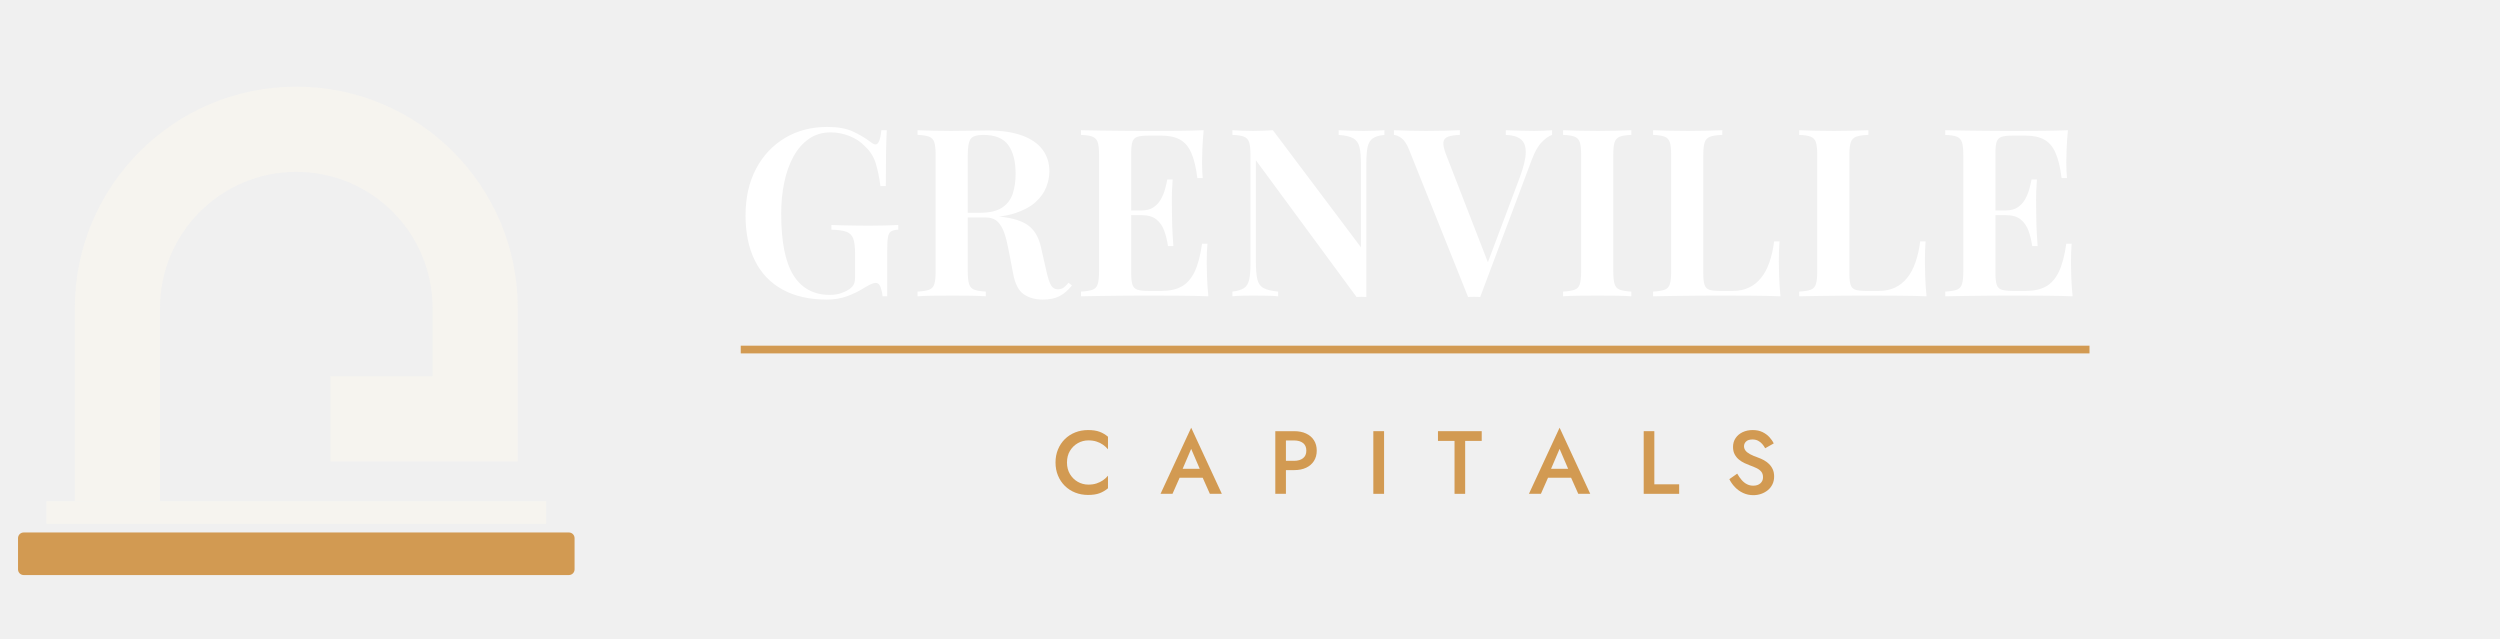
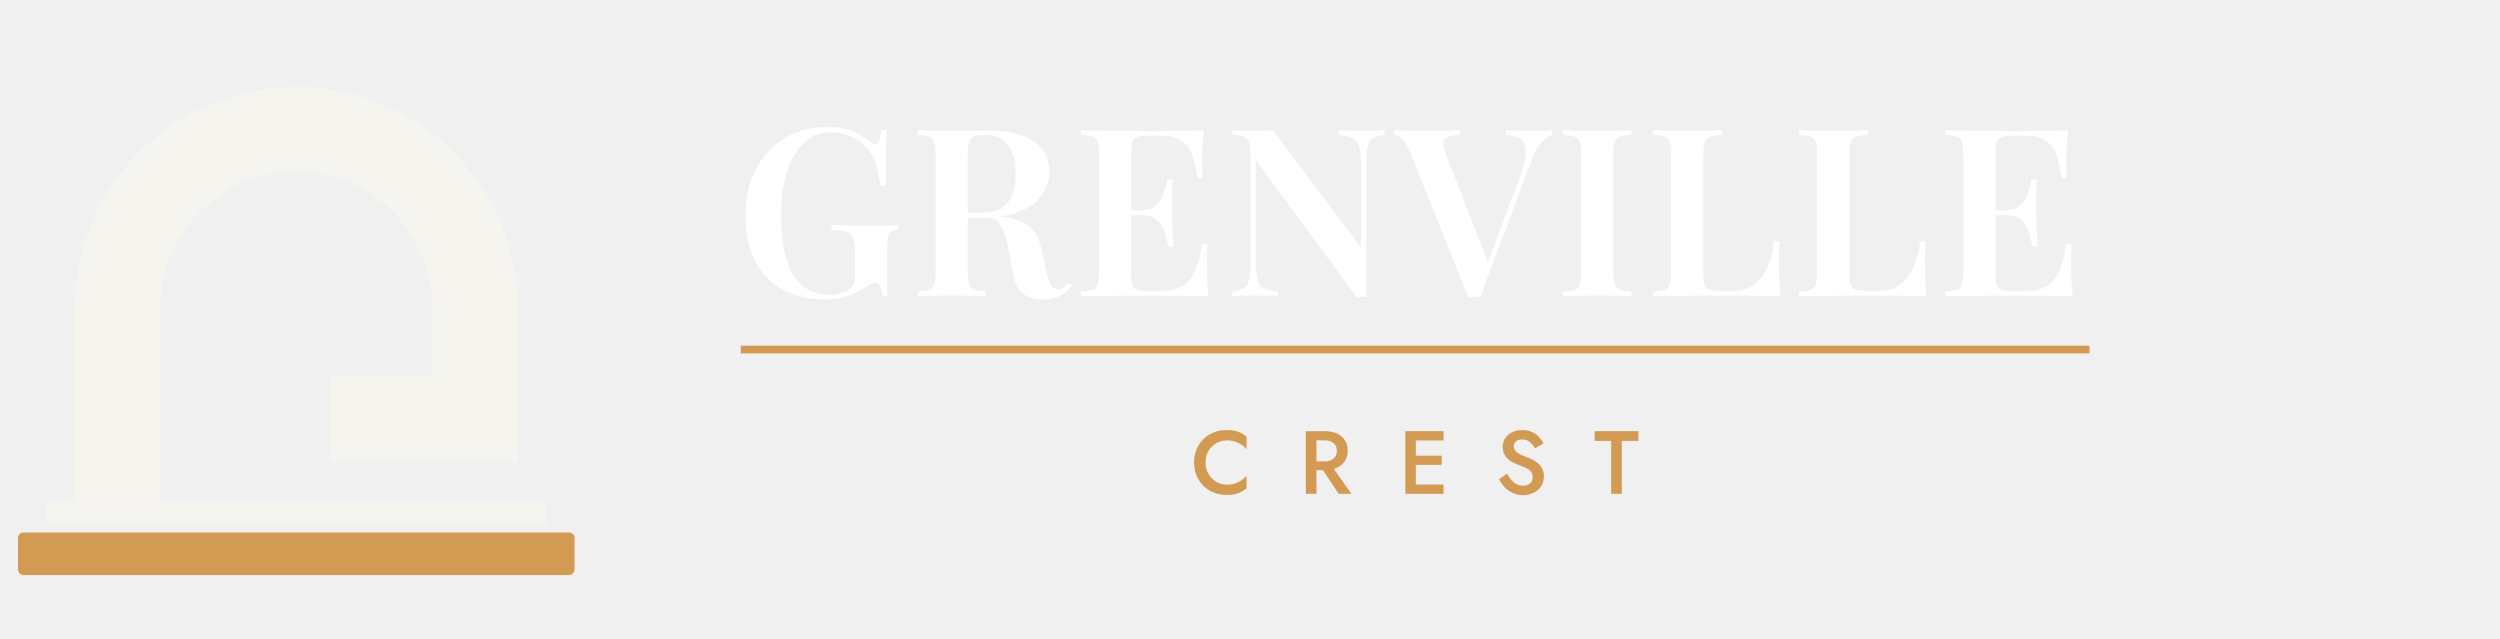
- <svg xmlns="http://www.w3.org/2000/svg" viewBox="0 0 810 207" width="810" height="207" role="img" aria-label="Grenville Capitals">
+ <svg xmlns="http://www.w3.org/2000/svg" viewBox="0 0 810 207" width="810" height="207" role="img" aria-label="Grenville Crest">
  <g transform="translate(4,6) scale(0.92)">
    <path d="M 22 170 L 22 102 A 78 78 0 0 1 178 102 L 178 156 L 112 156 L 112 126 L 148 126 L 148 102 A 48 48 0 0 0 52 102 L 52 170 Z" fill="#f6f4ef" />
    <rect x="12" y="170" width="176" height="8" fill="#f6f4ef" />
    <rect x="2" y="181" width="196" height="15" rx="2" fill="#d29a52" />
  </g>
  <g fill="#ffffff" transform="translate(238,96)">
    <path transform="translate(0.000,0) scale(0.076,-0.076)" d="M395.201 722Q462.201 722 504.201 702.7Q546.202 683.4 580.802 657Q593.001 647.4 600.802 647.4Q619.802 647.4 625.802 708H648.802Q646.802 669.8 645.802 615Q644.802 560.2 644.802 470H621.802Q614.802 524 601.801 566.8Q588.801 609.601 555 640.001Q529.201 667.8 489.801 683.3Q450.402 698.8 410.002 698.8Q356.802 698.8 317.302 671.5Q277.802 644.199 251.402 596.399Q225.002 548.599 211.903 486.099Q198.803 423.599 198.803 352.6Q198.803 172.6 251.202 89.3Q303.602 6 406.001 6Q434 6 454.7 13.5Q475.4 21 488 29.4Q503.799 40.399 508.799 52.099Q513.799 63.799 513.799 82.399V180Q513.799 224.2 505.999 245.8Q498.199 267.4 476.499 275.2Q454.799 283 412.799 284V304Q432.799 303 460.4 302.5Q488 302 518.3 301.5Q548.6 301 573.801 301Q612.801 301 644.901 302.0Q677.002 303 697.802 304V284Q677.802 283 667.602 277.0Q657.402 271 654.102 253.0Q650.802 235 650.802 198V0H630.802Q629.802 17 623.102 37.0Q616.402 57 602.202 57Q595.402 57 586.002 53.6Q576.601 50.2 555.201 37.6Q519.801 15 480.201 0.5Q440.601 -14 394.001 -14Q282.2 -14 204.5 28.7Q126.8 71.4 86.8 151.8Q46.8 232.2 46.8 344.4Q46.8 459.4 91.8 544.0Q136.8 628.6 215.3 675.3Q293.801 722 395.201 722Z" />
    <path transform="translate(56.524,0) scale(0.076,-0.076)" d="M36.4 708Q60.6 707 100 706.0Q139.401 705 178.401 705Q226.601 705 270.801 706.0Q315.001 707 333.401 707Q422.802 707 481.502 685.6Q540.202 664.2 569.302 625.1Q598.403 586 598.403 533Q598.403 500.2 585.203 465.8Q572.002 431.4 539.902 402Q507.802 372.6 452.202 354.3Q396.602 336 311.401 336H215.401V356H301.401Q364.401 356 397.5 378.5Q430.6 401 442.5 438.5Q454.4 476 454.4 522Q454.4 601 423.3 644.5Q392.201 688 316.402 688Q275.202 688 262.802 671.0Q250.402 654 250.402 602V106Q250.402 70 256.202 52.0Q262.002 34 278.502 28.0Q295.002 22 327.402 20V0Q302.002 2 263.101 2.5Q224.201 3 184.401 3Q139.401 3 100 2.5Q60.6 2 36.4 0V20Q69.2 22 85.7 28.0Q102.199 34 107.799 52.0Q113.399 70 113.399 106V602Q113.399 639 107.799 656.5Q102.199 674 85.5 680.5Q68.8 687 36.4 688ZM215.401 353Q262.2 351.4 293.6 348.7Q325 346 347.501 343.8Q370.001 341.6 388.401 339.4Q471.402 330.8 510.502 300.3Q549.603 269.8 562.803 207.8L586.203 105Q595.403 63.8 605.703 46.5Q616.003 29.2 636.003 29.8Q650.203 30.4 659.902 37.6Q669.602 44.8 680.202 57.8L694.402 46Q669.402 15 641.302 0.5Q613.201 -14 570.201 -14Q522 -14 489.2 8.6Q456.4 31.2 444.4 94L425.2 194Q417.4 236.2 406.9 267.9Q396.4 299.6 378.1 317.8Q359.801 336 325.401 336H217.401Z" />
    <path transform="translate(109.476,0) scale(0.076,-0.076)" d="M559.401 708Q555.401 667 553.901 628.599Q552.401 590.199 552.401 569.999Q552.401 550.837 553.401 533.273Q554.401 515.708 555.401 503.999H532.401Q524.001 572.599 506.201 612.299Q488.4 652 457.5 668.5Q426.6 685 378.4 685H323.402Q292.753 685 276.977 679.9Q261.202 674.8 255.802 659.05Q250.402 643.3 250.402 610V98Q250.402 65.6 255.802 49.4Q261.202 33.2 276.977 28.1Q292.753 23 323.402 23H380.401Q431.4 23 465.5 41.8Q499.6 60.6 520.701 104.501Q541.801 148.401 552.401 224.001H575.401Q572.401 193.401 572.401 144.001Q572.401 122.636 573.701 82.718Q575.001 42.8 579.401 0Q528.401 2 464.401 2.5Q400.401 3 350.401 3Q326.558 3 289.166 3.0Q251.775 3 208.423 2.5Q165.071 2 120.636 1.5Q76.2 1 36.4 0V20Q69.2 22 85.657 28.0Q102.114 34 107.757 52.0Q113.399 70 113.399 106V602Q113.399 639 107.706 656.5Q102.012 674 85.406 680.5Q68.8 687 36.4 688V708Q76.385 707 120.692 706.5Q165 706 208.369 705.5Q251.737 705 289.143 705.0Q326.548 705 350.401 705Q396.401 705 454.901 705.5Q513.401 706 559.401 708ZM398.202 366Q398.202 366 398.202 356.0Q398.202 346 398.202 346H220.402Q220.402 346 220.402 356.0Q220.402 366 220.402 366ZM427.202 498Q423.202 441 423.702 411.0Q424.202 381 424.202 356Q424.202 331 425.202 301.0Q426.202 271 430.202 214H407.202Q402.402 248 391.701 278.3Q381.001 308.6 358.301 327.3Q335.601 346 294.001 346V366Q325.001 366 344.701 378.9Q364.401 391.8 376.201 412.4Q388.001 433 394.402 455.7Q400.802 478.4 404.202 498Z" />
    <path transform="translate(158.476,0) scale(0.076,-0.076)" d="M685.201 708V688Q652.801 685 636.101 673.6Q619.401 662.2 613.801 637.599Q608.201 612.999 608.201 567.999V-3Q598.601 -2.2 588.301 -2.2Q578 -2.2 566.4 -3L137.199 579.996V148.002Q137.199 99.601 143.299 73.101Q149.399 46.6 169.699 35.3Q190 24 232.2 20V0Q213.4 2 183.2 2.5Q153 3 126.199 3Q102.4 3 77.9 2.5Q53.4 2 37.2 0V20Q70 24 86.5 34.9Q103 45.8 108.599 70.901Q114.199 96.001 114.199 140.001V602Q114.199 639 108.599 656.5Q103 674 86.3 680.5Q69.6 687 37.2 688V708Q53.4 707 77.9 706.0Q102.4 705 126.199 705Q149.4 705 171 706.0Q192.6 707 209.8 708L585.201 208.803V559.998Q585.201 608.999 579.101 635.199Q573.001 661.4 552.901 673.2Q532.801 685 490.201 688V708Q509.001 707 539.501 706.0Q570.001 705 596.201 705Q621.001 705 645.301 706.0Q669.601 707 685.201 708Z" />
    <path transform="translate(214.392,0) scale(0.076,-0.076)" d="M664.202 708V688Q643.602 681.2 619.901 656.799Q596.201 632.399 576.801 579.799L357.802 -3Q351.802 -2.6 345.202 -2.4Q338.601 -2.2 331.801 -2.2Q325.401 -2.2 318.8 -2.4Q312.2 -2.6 306.2 -3L55 624Q40.4 660.8 22.8 673.9Q5.2 687 -10 688V708Q16.4 707 53.501 706.0Q90.601 705 127.002 705Q170.802 705 209.202 706.0Q247.602 707 271.003 708V688Q238.203 687 220.503 680.4Q202.803 673.8 200.903 656.3Q199.003 638.8 212.403 604L396.002 131.001L376.802 108.401L526.801 507.598Q551.801 575.198 552.001 614.099Q552.201 653 530.201 670Q508.201 687 467.001 688V708Q499.601 707 529.401 706.0Q559.201 705 588.402 705Q612.001 705 630.602 706.0Q649.202 707 664.202 708Z" />
    <path transform="translate(265.672,0) scale(0.076,-0.076)" d="M327.402 708V688Q294.979 687 278.29 680.5Q261.602 674 256.002 656.5Q250.402 639 250.402 602V106Q250.402 70 256.106 52.0Q261.809 34 278.445 28.0Q295.081 22 327.402 20V0Q302.002 2 263.101 2.5Q224.201 3 184.401 3Q139.307 3 99.994 2.5Q60.681 2 36.4 0V20Q69.2 22 85.657 28.0Q102.114 34 107.757 52.0Q113.399 70 113.399 106V602Q113.399 639 107.706 656.5Q102.012 674 85.406 680.5Q68.8 687 36.4 688V708Q60.681 707 99.994 706.0Q139.307 705 184.401 705Q224.201 705 263.101 706.0Q302.002 707 327.402 708Z" />
    <path transform="translate(294.836,0) scale(0.076,-0.076)" d="M331.402 708V688Q297.402 687 279.902 680.5Q262.402 674 256.402 656.5Q250.402 639 250.402 602V98Q250.402 65.6 255.602 49.4Q260.802 33.2 275.702 28.1Q290.602 23 319.401 23H376.4Q415 23 444.7 37Q474.4 51 496.3 77.901Q518.2 104.801 532.001 144.201Q545.801 183.602 552.401 234.001H575.401Q572.401 201.001 572.401 148.001Q572.401 126.201 573.701 85.101Q575.001 44 579.401 0Q528.401 2 464.401 2.5Q400.401 3 350.401 3Q326.401 3 289.101 3.0Q251.801 3 208.4 2.5Q165 2 120.6 1.5Q76.2 1 36.4 0V20Q69.2 22 85.7 28.0Q102.199 34 107.799 52.0Q113.399 70 113.399 106V602Q113.399 639 107.799 656.5Q102.199 674 85.5 680.5Q68.8 687 36.4 688V708Q60.6 707 100 706.0Q139.401 705 184.401 705Q225.401 705 265.302 706.0Q305.202 707 331.402 708Z" />
    <path transform="translate(342.164,0) scale(0.076,-0.076)" d="M331.402 708V688Q297.402 687 279.902 680.5Q262.402 674 256.402 656.5Q250.402 639 250.402 602V98Q250.402 65.6 255.602 49.4Q260.802 33.2 275.702 28.1Q290.602 23 319.401 23H376.4Q415 23 444.7 37Q474.4 51 496.3 77.901Q518.2 104.801 532.001 144.201Q545.801 183.602 552.401 234.001H575.401Q572.401 201.001 572.401 148.001Q572.401 126.201 573.701 85.101Q575.001 44 579.401 0Q528.401 2 464.401 2.5Q400.401 3 350.401 3Q326.401 3 289.101 3.0Q251.801 3 208.4 2.5Q165 2 120.6 1.5Q76.2 1 36.4 0V20Q69.2 22 85.7 28.0Q102.199 34 107.799 52.0Q113.399 70 113.399 106V602Q113.399 639 107.799 656.5Q102.199 674 85.5 680.5Q68.8 687 36.4 688V708Q60.6 707 100 706.0Q139.401 705 184.401 705Q225.401 705 265.302 706.0Q305.202 707 331.402 708Z" />
    <path transform="translate(389.492,0) scale(0.076,-0.076)" d="M559.401 708Q555.401 667 553.901 628.599Q552.401 590.199 552.401 569.999Q552.401 550.837 553.401 533.273Q554.401 515.708 555.401 503.999H532.401Q524.001 572.599 506.201 612.299Q488.4 652 457.5 668.5Q426.6 685 378.4 685H323.402Q292.753 685 276.977 679.9Q261.202 674.8 255.802 659.05Q250.402 643.3 250.402 610V98Q250.402 65.6 255.802 49.4Q261.202 33.2 276.977 28.1Q292.753 23 323.402 23H380.401Q431.4 23 465.5 41.8Q499.6 60.6 520.701 104.501Q541.801 148.401 552.401 224.001H575.401Q572.401 193.401 572.401 144.001Q572.401 122.636 573.701 82.718Q575.001 42.8 579.401 0Q528.401 2 464.401 2.5Q400.401 3 350.401 3Q326.558 3 289.166 3.0Q251.775 3 208.423 2.5Q165.071 2 120.636 1.5Q76.2 1 36.4 0V20Q69.2 22 85.657 28.0Q102.114 34 107.757 52.0Q113.399 70 113.399 106V602Q113.399 639 107.706 656.5Q102.012 674 85.406 680.5Q68.8 687 36.4 688V708Q76.385 707 120.692 706.5Q165 706 208.369 705.5Q251.737 705 289.143 705.0Q326.548 705 350.401 705Q396.401 705 454.901 705.5Q513.401 706 559.401 708ZM398.202 366Q398.202 366 398.202 356.0Q398.202 346 398.202 346H220.402Q220.402 346 220.402 356.0Q220.402 366 220.402 366ZM427.202 498Q423.202 441 423.702 411.0Q424.202 381 424.202 356Q424.202 331 425.202 301.0Q426.202 271 430.202 214H407.202Q402.402 248 391.701 278.3Q381.001 308.6 358.301 327.3Q335.601 346 294.001 346V366Q325.001 366 344.701 378.9Q364.401 391.8 376.201 412.4Q388.001 433 394.402 455.7Q400.802 478.4 404.202 498Z" />
  </g>
  <rect x="240" y="112" width="437.0" height="2.5" fill="#d29a52" />
-   <g fill="#d29a52" transform="translate(340.9,160)">
+   <g fill="#d29a52" transform="translate(385.8,160)">
    <path transform="translate(0.000,0) scale(0.029,-0.029)" d="M165.5 350Q165.5 425 199.0 480.25Q232.5 535.5 286.875 566.25Q341.25 597 405.25 597Q455.25 597 495.375 584.125Q535.5 571.25 567.875 548.625Q600.25 526 623.75 497.5V638Q580.5 674.5 529.375 693.5Q478.25 712.5 401.25 712.5Q323.75 712.5 257.375 686.125Q191 659.75 141.75 611.125Q92.5 562.5 65.0 496.0Q37.5 429.5 37.5 350Q37.5 270.5 65.0 204.0Q92.5 137.5 141.75 88.875Q191 40.25 257.375 13.875Q323.75 -12.5 401.25 -12.5Q478.25 -12.5 529.375 6.625Q580.5 25.75 623.75 62V202.5Q600.25 174 567.875 151.5Q535.5 129 495.375 116.0Q455.25 103 405.25 103Q341.25 103 286.875 133.75Q232.5 164.5 199.0 220.125Q165.5 275.75 165.5 350Z" />
-     <path transform="translate(35.039,0) scale(0.029,-0.029)" d="M162 180H532L509.5 279.5H184.5ZM345 502 456.5 242.25 458.75 213 553.75 0H687.5L345 738.75L2.5 0H136.25L233.25 219.25L235 245.25Z" />
-     <path transform="translate(70.049,0) scale(0.029,-0.029)" d="M77.5 700V0H196.25V700ZM148.25 596.25H288.75Q350 596.25 387.125 567.625Q424.25 539 424.25 482.5Q424.25 426.75 387.125 397.75Q350 368.75 288.75 368.75H148.25V265H288.75Q365.5 265 421.75 291.375Q478 317.75 509.25 366.875Q540.5 416 540.5 482.5Q540.5 550 509.25 598.625Q478 647.25 421.75 673.625Q365.5 700 288.75 700H148.25Z" />
-     <path transform="translate(101.811,0) scale(0.029,-0.029)" d="M77.5 700V0H197.5V700Z" />
-     <path transform="translate(124.786,0) scale(0.029,-0.029)" d="M7.5 591.25H192.5V0H311.25V591.25H496.25V700H7.5Z" />
-     <path transform="translate(154.402,0) scale(0.029,-0.029)" d="M162 180H532L509.5 279.5H184.5ZM345 502 456.5 242.25 458.75 213 553.75 0H687.5L345 738.75L2.5 0H136.25L233.25 219.25L235 245.25Z" />
-     <path transform="translate(189.412,0) scale(0.029,-0.029)" d="M77.5 700V0H473.75V106.25H196.25V700Z" />
-     <path transform="translate(218.361,0) scale(0.029,-0.029)" d="M124 225.5 36 164Q59.25 116.25 98.375 75.125Q137.5 34 190.0 9.5Q242.5 -15 304 -15Q349 -15 390.625 -0.75Q432.25 13.5 465.25 40.25Q498.25 67 517.375 105.875Q536.5 144.75 536.5 193.75Q536.5 240 520.75 274.25Q505 308.5 479.25 333.625Q453.5 358.75 422.0 375.875Q390.5 393 359 404.25Q303 423.75 267.875 442.75Q232.75 461.75 216.375 483.5Q200 505.25 200 532.25Q200 562 223.125 584.625Q246.25 607.25 294.75 607.25Q330.25 607.25 356.625 593.5Q383 579.75 402.875 557.375Q422.75 535 436.5 509.25L532 563.25Q514.5 600 482.875 634.125Q451.25 668.25 405.25 690.375Q359.25 712.5 296.75 712.5Q234.25 712.5 184.5 688.875Q134.75 665.25 106.0 622.75Q77.25 580.25 77.25 524Q77.25 474.75 96.0 440.25Q114.75 405.75 143.875 382.125Q173 358.5 205.125 343.375Q237.25 328.25 263 319Q307.25 303 340.875 286.625Q374.5 270.25 393.375 246.75Q412.25 223.25 412.25 184.5Q412.25 142.75 382.25 116.875Q352.25 91 303.75 91Q264.5 91 232.125 107.75Q199.75 124.5 173.375 154.875Q147 185.25 124 225.5Z" />
+     <path transform="translate(35.039,0) scale(0.029,-0.029)" d="M222.5 333.75 445 0H587.5L350 333.75ZM77.5 700V0H196.25V700ZM148.25 597.5H288.75Q329.5 597.5 359.875 583.625Q390.25 569.75 407.25 543.625Q424.25 517.5 424.25 480Q424.25 442.75 407.25 416.5Q390.25 390.25 359.875 376.375Q329.5 362.5 288.75 362.5H148.25V265H293.75Q370.5 265 426.75 291.875Q483 318.75 514.25 368.0Q545.5 417.25 545.5 482.5Q545.5 548.75 514.25 597.5Q483 646.25 426.75 673.125Q370.5 700 293.75 700H148.25Z" />
+     <path transform="translate(67.294,0) scale(0.029,-0.029)" d="M150.75 0H503.75V103.75H150.75ZM150.75 596.25H503.75V700H150.75ZM150.75 323.75H483.75V426.25H150.75ZM77.5 700V0H193.75V700Z" />
+     <path transform="translate(98.853,0) scale(0.029,-0.029)" d="M124 225.5 36 164Q59.25 116.25 98.375 75.125Q137.5 34 190.0 9.5Q242.5 -15 304 -15Q349 -15 390.625 -0.75Q432.25 13.5 465.25 40.25Q498.25 67 517.375 105.875Q536.5 144.75 536.5 193.75Q536.5 240 520.75 274.25Q505 308.5 479.25 333.625Q453.5 358.75 422.0 375.875Q390.5 393 359 404.25Q303 423.75 267.875 442.75Q232.75 461.75 216.375 483.5Q200 505.25 200 532.25Q200 562 223.125 584.625Q246.25 607.25 294.75 607.25Q330.25 607.25 356.625 593.5Q383 579.75 402.875 557.375Q422.75 535 436.5 509.25L532 563.25Q514.5 600 482.875 634.125Q451.25 668.25 405.25 690.375Q359.25 712.5 296.75 712.5Q234.25 712.5 184.5 688.875Q134.75 665.25 106.0 622.75Q77.25 580.25 77.25 524Q77.25 474.75 96.0 440.25Q114.75 405.75 143.875 382.125Q173 358.5 205.125 343.375Q237.25 328.25 263 319Q307.25 303 340.875 286.625Q374.5 270.25 393.375 246.75Q412.25 223.25 412.25 184.5Q412.25 142.75 382.25 116.875Q352.25 91 303.75 91Q264.5 91 232.125 107.75Q199.75 124.5 173.375 154.875Q147 185.25 124 225.5Z" />
+     <path transform="translate(130.644,0) scale(0.029,-0.029)" d="M7.5 591.25H192.5V0H311.25V591.25H496.25V700H7.5Z" />
  </g>
</svg>
